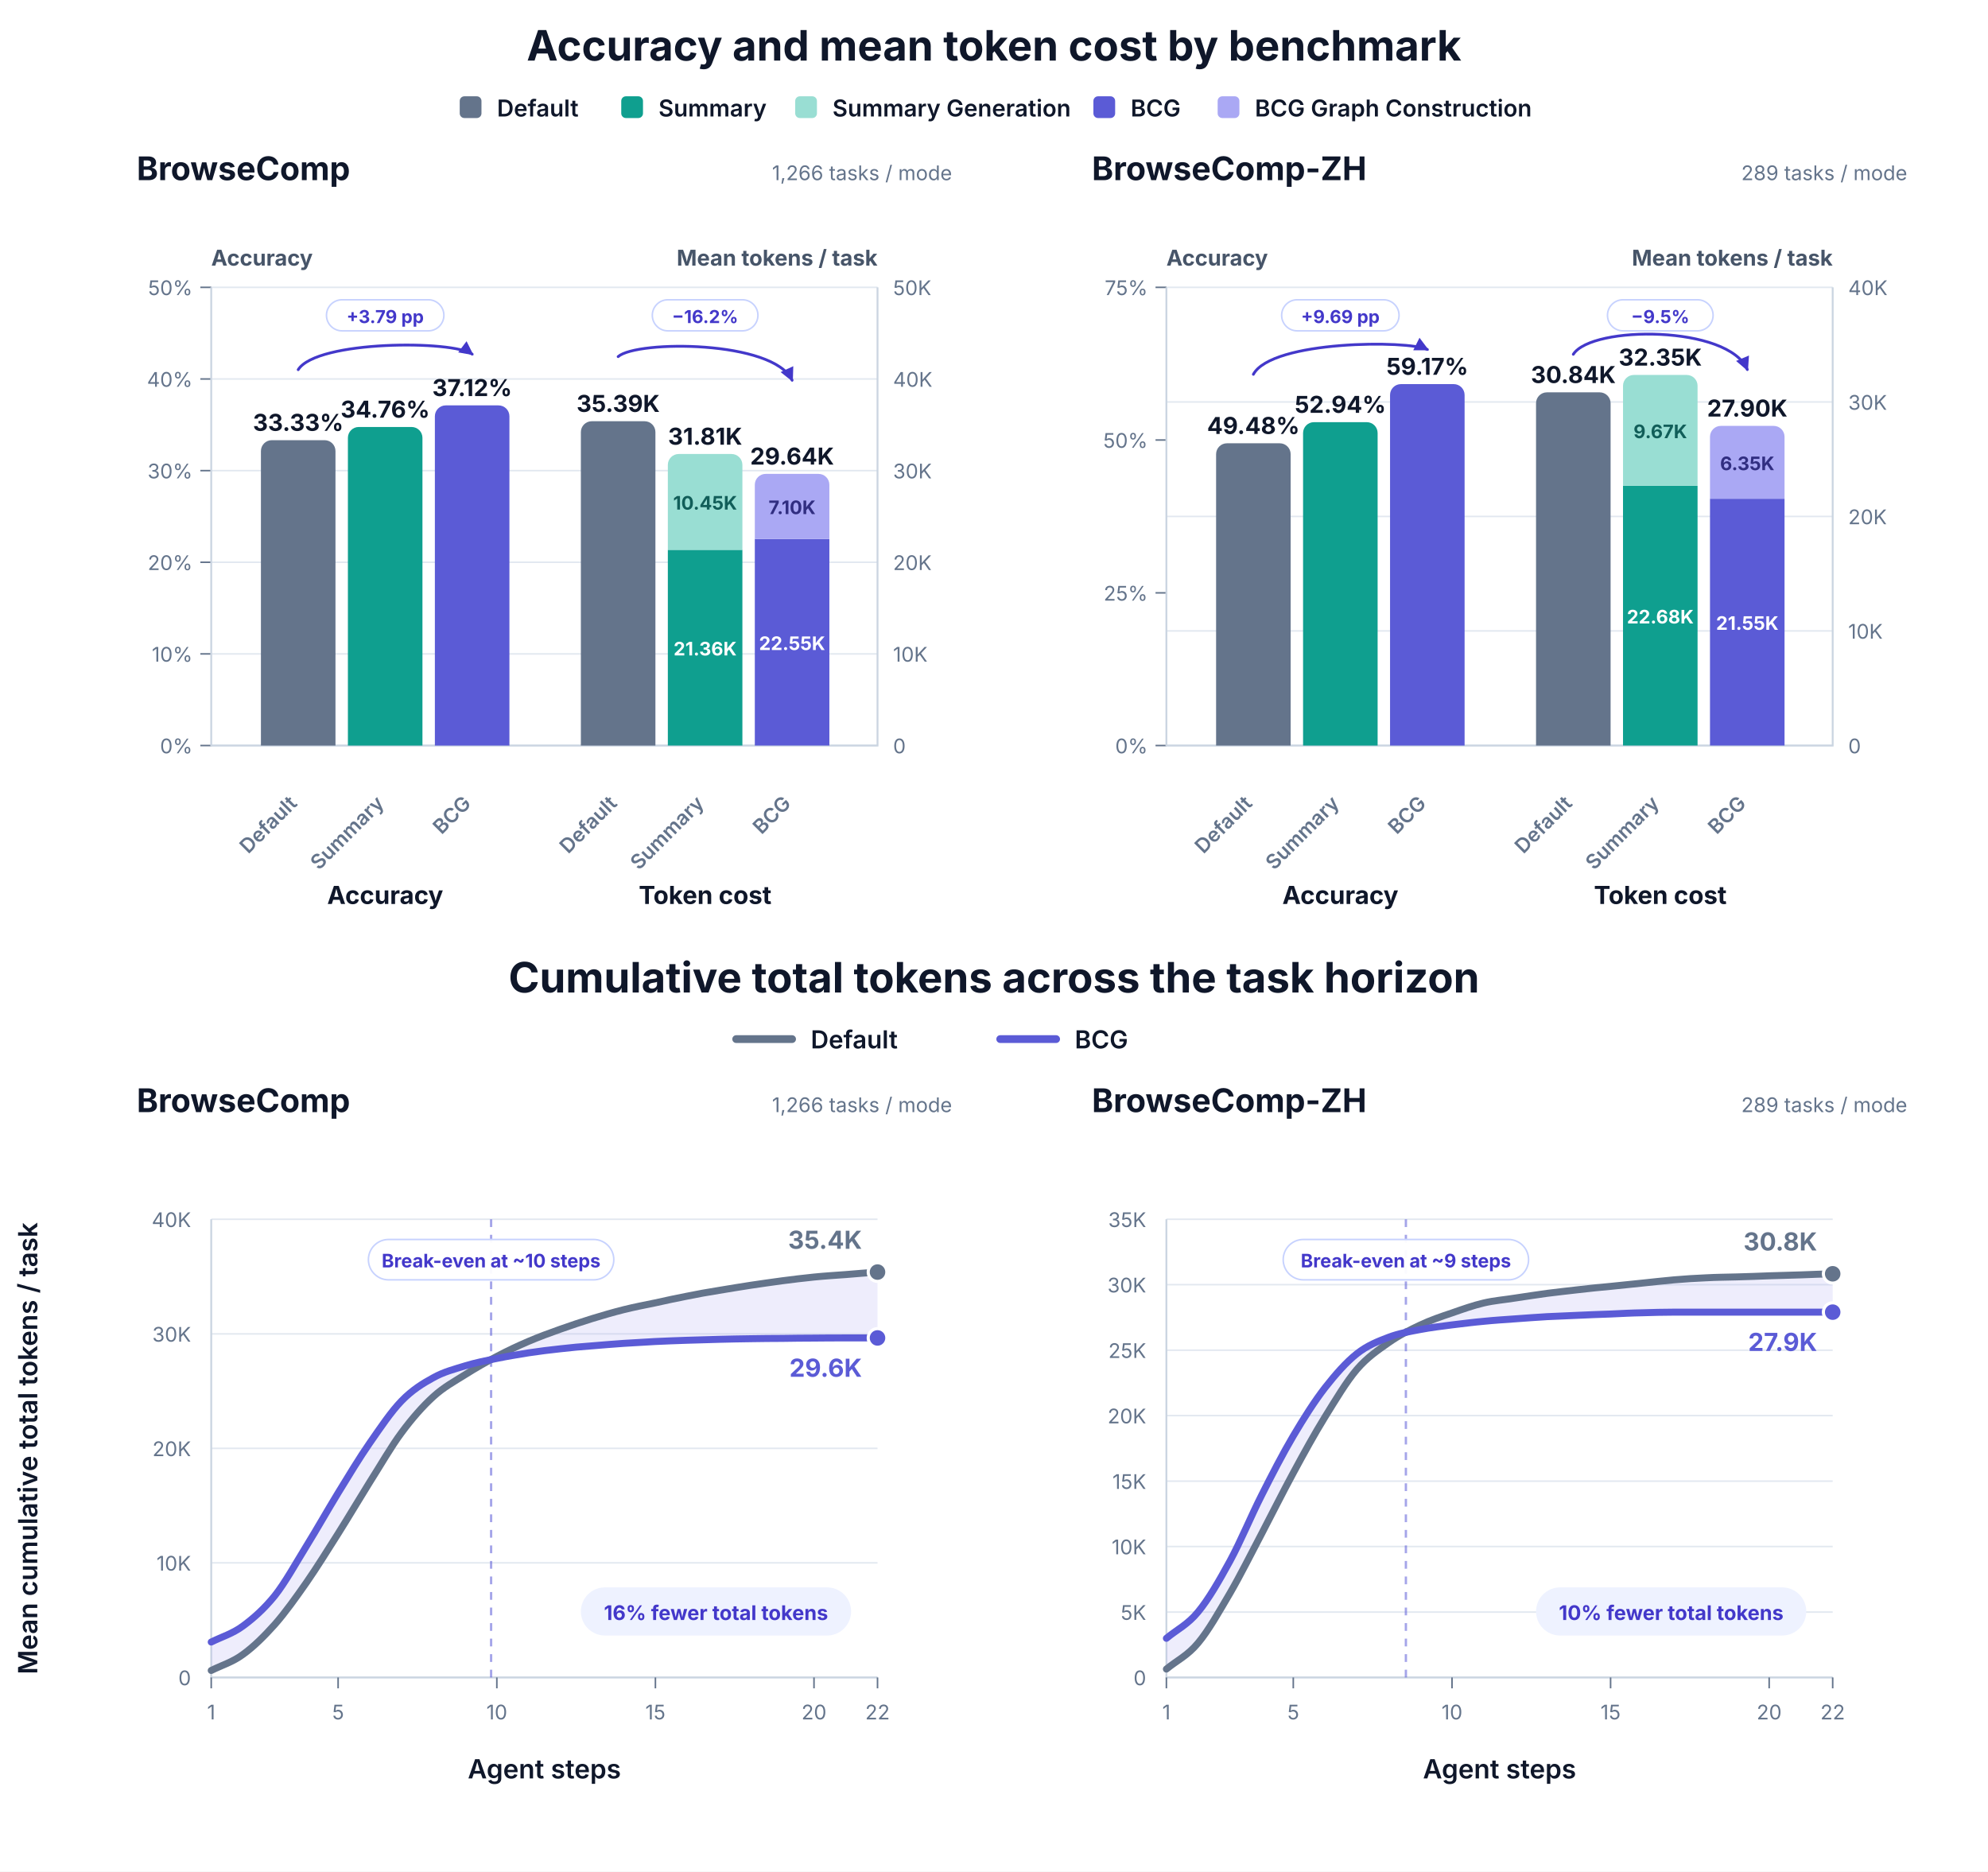
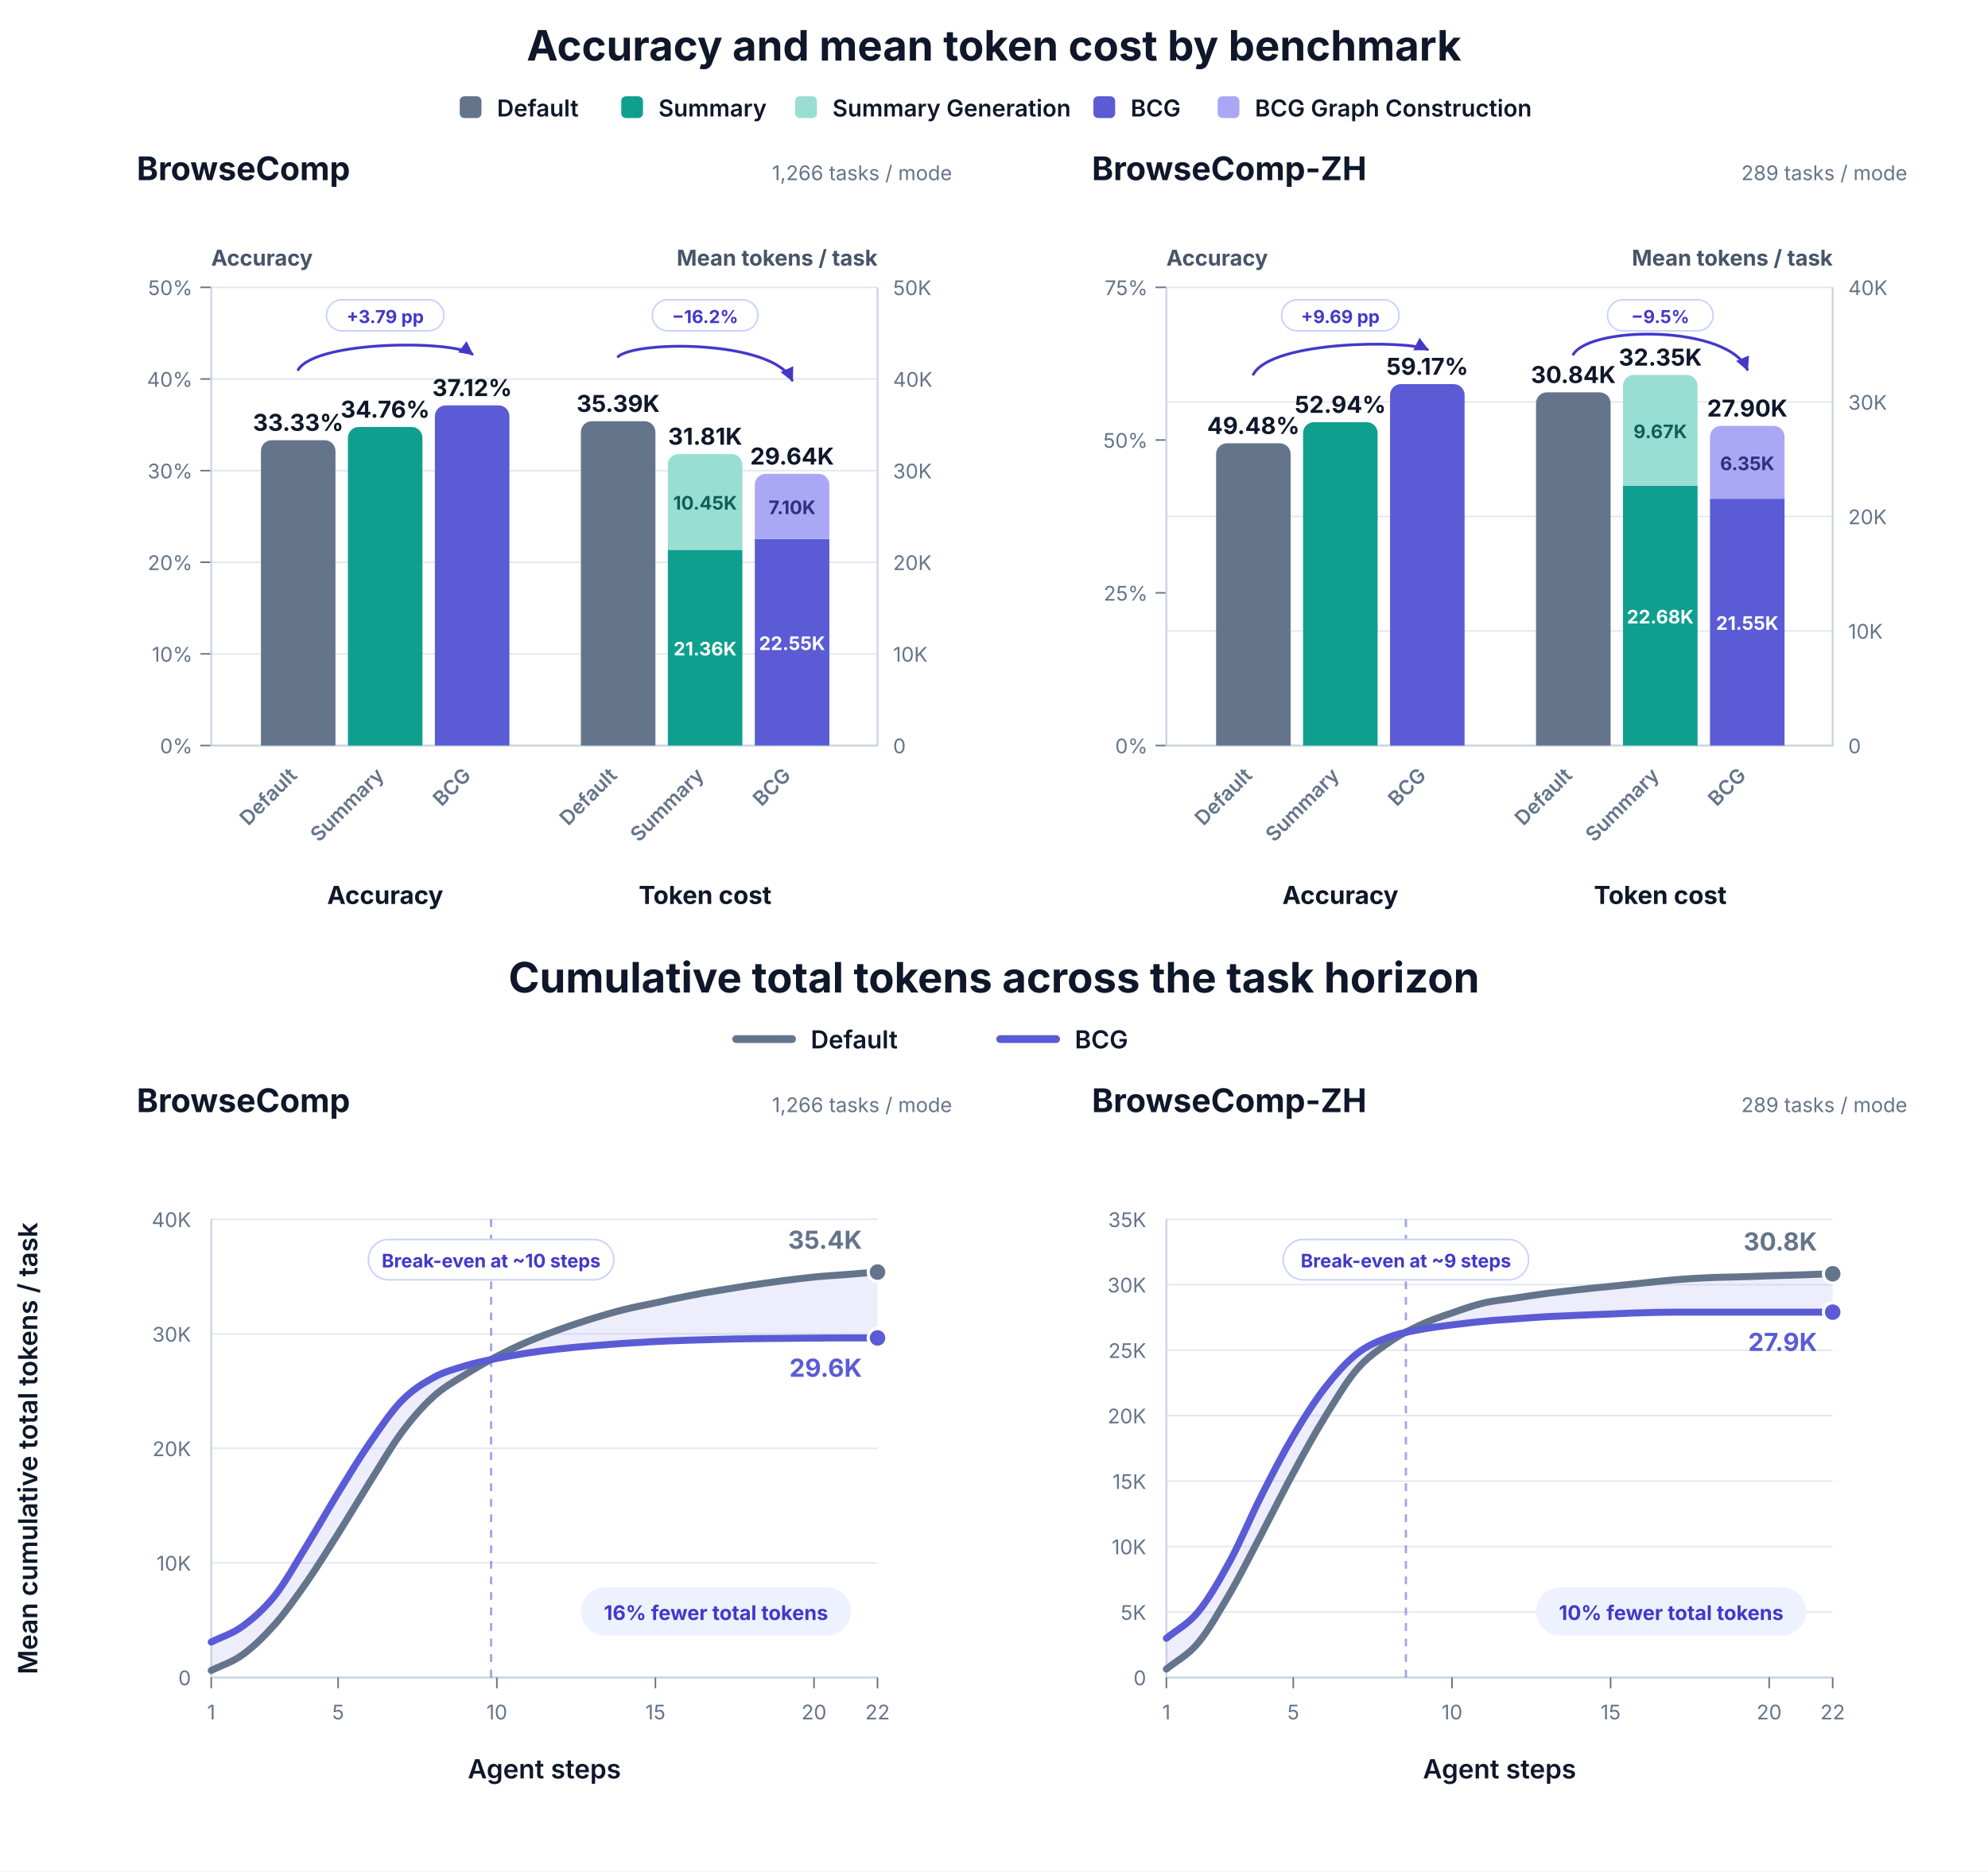
<svg xmlns="http://www.w3.org/2000/svg" width="1280" height="1205" viewBox="0 0 1280 1205" role="img" aria-labelledby="title desc">
  <rect width="1280" height="1205" fill="#ffffff" />
  <g font-family="Inter,Arial,sans-serif">
    <defs>
      <marker id="improvement-arrow" viewBox="0 0 8 8" refX="7" refY="4" markerWidth="5" markerHeight="5" orient="auto">
        <path d="M0 0L8 4L0 8Z" fill="#4338ca" />
      </marker>
    </defs>
    <text x="640" y="39" text-anchor="middle" fill="#0f172a" font-size="27" font-weight="700">Accuracy and mean token cost by benchmark</text>
    <rect x="296" y="62" width="14" height="14" rx="3" fill="#64748b" />
    <text x="320" y="75" fill="#0f172a" font-size="15" font-weight="600">Default</text>
    <rect x="400" y="62" width="14" height="14" rx="3" fill="#0f9f8f" />
    <text x="424" y="75" fill="#0f172a" font-size="15" font-weight="600">Summary</text>
    <rect x="512" y="62" width="14" height="14" rx="3" fill="#99ded3" />
    <text x="536" y="75" fill="#0f172a" font-size="15" font-weight="600">Summary Generation</text>
    <rect x="704" y="62" width="14" height="14" rx="3" fill="#5b5bd6" />
    <text x="728" y="75" fill="#0f172a" font-size="15" font-weight="600">BCG</text>
    <rect x="784" y="62" width="14" height="14" rx="3" fill="#aaa8f4" />
    <text x="808" y="75" fill="#0f172a" font-size="15" font-weight="600">BCG Graph Construction</text>
    <text x="88" y="116" fill="#0f172a" font-size="21" font-weight="700">BrowseComp</text>
    <text x="613" y="116" text-anchor="end" fill="#64748b" font-size="13">1,266 tasks / mode</text>
    <text x="136.0" y="171" fill="#475569" font-size="14" font-weight="700">Accuracy</text>
    <text x="565.0" y="171" text-anchor="end" fill="#475569" font-size="14" font-weight="700">Mean tokens / task</text>
    <path d="M136.0 480.0H565.0" stroke="#e2e8f0" stroke-width="1" />
    <text x="575.0" y="485.0" fill="#64748b" font-size="13">0</text>
    <path d="M136.0 421.0H565.0" stroke="#e2e8f0" stroke-width="1" />
    <text x="575.0" y="426.0" fill="#64748b" font-size="13">10K</text>
    <path d="M136.0 362.0H565.0" stroke="#e2e8f0" stroke-width="1" />
    <text x="575.0" y="367.0" fill="#64748b" font-size="13">20K</text>
    <path d="M136.0 303.0H565.0" stroke="#e2e8f0" stroke-width="1" />
    <text x="575.0" y="308.0" fill="#64748b" font-size="13">30K</text>
    <path d="M136.0 244.0H565.0" stroke="#e2e8f0" stroke-width="1" />
    <text x="575.0" y="249.0" fill="#64748b" font-size="13">40K</text>
    <path d="M136.0 185.0H565.0" stroke="#e2e8f0" stroke-width="1" />
    <text x="575.0" y="190.0" fill="#64748b" font-size="13">50K</text>
    <path d="M129.0 480.0H136.0" stroke="#64748b" stroke-width="1" />
    <text x="124.0" y="485.0" text-anchor="end" fill="#64748b" font-size="13">0%</text>
    <path d="M129.0 421.0H136.0" stroke="#64748b" stroke-width="1" />
    <text x="124.0" y="426.0" text-anchor="end" fill="#64748b" font-size="13">10%</text>
    <path d="M129.0 362.0H136.0" stroke="#64748b" stroke-width="1" />
    <text x="124.0" y="367.0" text-anchor="end" fill="#64748b" font-size="13">20%</text>
    <path d="M129.0 303.0H136.0" stroke="#64748b" stroke-width="1" />
    <text x="124.0" y="308.0" text-anchor="end" fill="#64748b" font-size="13">30%</text>
    <path d="M129.0 244.0H136.0" stroke="#64748b" stroke-width="1" />
    <text x="124.0" y="249.0" text-anchor="end" fill="#64748b" font-size="13">40%</text>
    <path d="M129.0 185.0H136.0" stroke="#64748b" stroke-width="1" />
    <text x="124.0" y="190.0" text-anchor="end" fill="#64748b" font-size="13">50%</text>
    <path d="M136.0 185.0V480.0H565.0V185.0" fill="none" stroke="#cbd5e1" stroke-width="1.2" />
    <path d="M168.0 480.0V290.4a7 7 0 0 1 7 -7h34.0a7 7 0 0 1 7 7V480.0Z" fill="#64748b" />
    <text x="192.0" y="277.4" text-anchor="middle" fill="#0f172a" font-size="15" font-weight="700">33.33%</text>
-     <text x="192.0" y="518.0" text-anchor="end" transform="rotate(-45 192.0 518.0)" fill="#64748b" font-size="13" font-weight="600">Default</text>
+     <text x="192.0" y="500.0" text-anchor="end" transform="rotate(-45 192.0 500.0)" fill="#64748b" font-size="13" font-weight="600">Default</text>
    <path d="M224.0 480.0V281.9a7 7 0 0 1 7 -7h34.0a7 7 0 0 1 7 7V480.0Z" fill="#0f9f8f" />
    <text x="248.0" y="268.9" text-anchor="middle" fill="#0f172a" font-size="15" font-weight="700">34.76%</text>
-     <text x="248.0" y="518.0" text-anchor="end" transform="rotate(-45 248.0 518.0)" fill="#64748b" font-size="13" font-weight="600">Summary</text>
+     <text x="248.0" y="500.0" text-anchor="end" transform="rotate(-45 248.0 500.0)" fill="#64748b" font-size="13" font-weight="600">Summary</text>
    <path d="M280.0 480.0V268.0a7 7 0 0 1 7 -7h34.0a7 7 0 0 1 7 7V480.0Z" fill="#5b5bd6" />
    <text x="304.0" y="255.0" text-anchor="middle" fill="#0f172a" font-size="15" font-weight="700">37.12%</text>
-     <text x="304.0" y="518.0" text-anchor="end" transform="rotate(-45 304.0 518.0)" fill="#64748b" font-size="13" font-weight="600">BCG</text>
+     <text x="304.0" y="500.0" text-anchor="end" transform="rotate(-45 304.0 500.0)" fill="#64748b" font-size="13" font-weight="600">BCG</text>
    <path d="M192.0 238.0 C204.0 219.0, 292.0 219.0, 304.0 228.0" fill="none" stroke="#4338ca" stroke-width="1.8" stroke-linecap="round" marker-end="url(#improvement-arrow)" />
    <rect x="210.2" y="193.0" width="75.6" height="20" rx="10" fill="#ffffff" stroke="#c7d2fe" />
    <text x="248.0" y="208.0" text-anchor="middle" fill="#4338ca" font-size="11.5" font-weight="700">+3.79 pp</text>
    <path d="M374.0 480.0V278.2a7 7 0 0 1 7 -7h34.0a7 7 0 0 1 7 7V480.0Z" fill="#64748b" />
    <text x="398.0" y="265.2" text-anchor="middle" fill="#0f172a" font-size="15" font-weight="700">35.39K</text>
-     <text x="398.0" y="518.0" text-anchor="end" transform="rotate(-45 398.0 518.0)" fill="#64748b" font-size="13" font-weight="600">Default</text>
+     <text x="398.0" y="500.0" text-anchor="end" transform="rotate(-45 398.0 500.0)" fill="#64748b" font-size="13" font-weight="600">Default</text>
    <text x="248.0" y="582" text-anchor="middle" fill="#0f172a" font-size="16" font-weight="700">Accuracy</text>
    <text x="454.0" y="582" text-anchor="middle" fill="#0f172a" font-size="16" font-weight="700">Token cost</text>
    <rect x="430.0" y="354.0" width="48.0" height="126.0" fill="#0f9f8f" />
    <path d="M430.0 354.0V299.3a7 7 0 0 1 7 -7h34.0a7 7 0 0 1 7 7V354.0Z" fill="#99ded3" />
    <text x="454.0" y="286.3" text-anchor="middle" fill="#0f172a" font-size="15" font-weight="700">31.81K</text>
    <text x="454.0" y="422.0" text-anchor="middle" fill="#ffffff" font-size="12" font-weight="700">21.36K</text>
    <text x="454.0" y="328.1" text-anchor="middle" fill="#115e59" font-size="12" font-weight="700">10.45K</text>
-     <text x="454.0" y="518.0" text-anchor="end" transform="rotate(-45 454.0 518.0)" fill="#64748b" font-size="13" font-weight="600">Summary</text>
+     <text x="454.0" y="500.0" text-anchor="end" transform="rotate(-45 454.0 500.0)" fill="#64748b" font-size="13" font-weight="600">Summary</text>
    <rect x="486.0" y="347.0" width="48.0" height="133.0" fill="#5b5bd6" />
    <path d="M486.0 347.0V312.1a7 7 0 0 1 7 -7h34.0a7 7 0 0 1 7 7V347.0Z" fill="#aaa8f4" />
    <text x="510.0" y="299.1" text-anchor="middle" fill="#0f172a" font-size="15" font-weight="700">29.64K</text>
    <text x="510.0" y="418.5" text-anchor="middle" fill="#ffffff" font-size="12" font-weight="700">22.55K</text>
    <text x="510.0" y="331.0" text-anchor="middle" fill="#312e81" font-size="12" font-weight="700">7.10K</text>
-     <text x="510.0" y="518.0" text-anchor="end" transform="rotate(-45 510.0 518.0)" fill="#64748b" font-size="13" font-weight="600">BCG</text>
+     <text x="510.0" y="500.0" text-anchor="end" transform="rotate(-45 510.0 500.0)" fill="#64748b" font-size="13" font-weight="600">BCG</text>
    <path d="M398.0 229.6 C410.0 219.0, 498.0 219.0, 510.0 244.8" fill="none" stroke="#4338ca" stroke-width="1.8" stroke-linecap="round" marker-end="url(#improvement-arrow)" />
    <rect x="420.0" y="193.0" width="68.0" height="20" rx="10" fill="#ffffff" stroke="#c7d2fe" />
    <text x="454.0" y="208.0" text-anchor="middle" fill="#4338ca" font-size="11.5" font-weight="700">−16.2%</text>
    <text x="703" y="116" fill="#0f172a" font-size="21" font-weight="700">BrowseComp-ZH</text>
    <text x="1228" y="116" text-anchor="end" fill="#64748b" font-size="13">289 tasks / mode</text>
    <text x="751.0" y="171" fill="#475569" font-size="14" font-weight="700">Accuracy</text>
    <text x="1180.0" y="171" text-anchor="end" fill="#475569" font-size="14" font-weight="700">Mean tokens / task</text>
    <path d="M751.0 480.0H1180.0" stroke="#e2e8f0" stroke-width="1" />
    <text x="1190.0" y="485.0" fill="#64748b" font-size="13">0</text>
    <path d="M751.0 406.2H1180.0" stroke="#e2e8f0" stroke-width="1" />
    <text x="1190.0" y="411.2" fill="#64748b" font-size="13">10K</text>
    <path d="M751.0 332.5H1180.0" stroke="#e2e8f0" stroke-width="1" />
    <text x="1190.0" y="337.5" fill="#64748b" font-size="13">20K</text>
    <path d="M751.0 258.8H1180.0" stroke="#e2e8f0" stroke-width="1" />
    <text x="1190.0" y="263.8" fill="#64748b" font-size="13">30K</text>
    <path d="M751.0 185.0H1180.0" stroke="#e2e8f0" stroke-width="1" />
    <text x="1190.0" y="190.0" fill="#64748b" font-size="13">40K</text>
    <path d="M744.0 480.0H751.0" stroke="#64748b" stroke-width="1" />
    <text x="739.0" y="485.0" text-anchor="end" fill="#64748b" font-size="13">0%</text>
    <path d="M744.0 381.7H751.0" stroke="#64748b" stroke-width="1" />
    <text x="739.0" y="386.7" text-anchor="end" fill="#64748b" font-size="13">25%</text>
    <path d="M744.0 283.3H751.0" stroke="#64748b" stroke-width="1" />
    <text x="739.0" y="288.3" text-anchor="end" fill="#64748b" font-size="13">50%</text>
    <path d="M744.0 185.0H751.0" stroke="#64748b" stroke-width="1" />
    <text x="739.0" y="190.0" text-anchor="end" fill="#64748b" font-size="13">75%</text>
    <path d="M751.0 185.0V480.0H1180.0V185.0" fill="none" stroke="#cbd5e1" stroke-width="1.2" />
    <path d="M783.0 480.0V292.4a7 7 0 0 1 7 -7h34.0a7 7 0 0 1 7 7V480.0Z" fill="#64748b" />
    <text x="807.0" y="279.4" text-anchor="middle" fill="#0f172a" font-size="15" font-weight="700">49.48%</text>
-     <text x="807.0" y="518.0" text-anchor="end" transform="rotate(-45 807.0 518.0)" fill="#64748b" font-size="13" font-weight="600">Default</text>
+     <text x="807.0" y="500.0" text-anchor="end" transform="rotate(-45 807.0 500.0)" fill="#64748b" font-size="13" font-weight="600">Default</text>
    <path d="M839.0 480.0V278.8a7 7 0 0 1 7 -7h34.0a7 7 0 0 1 7 7V480.0Z" fill="#0f9f8f" />
    <text x="863.0" y="265.8" text-anchor="middle" fill="#0f172a" font-size="15" font-weight="700">52.94%</text>
-     <text x="863.0" y="518.0" text-anchor="end" transform="rotate(-45 863.0 518.0)" fill="#64748b" font-size="13" font-weight="600">Summary</text>
+     <text x="863.0" y="500.0" text-anchor="end" transform="rotate(-45 863.0 500.0)" fill="#64748b" font-size="13" font-weight="600">Summary</text>
    <path d="M895.0 480.0V254.3a7 7 0 0 1 7 -7h34.0a7 7 0 0 1 7 7V480.0Z" fill="#5b5bd6" />
    <text x="919.0" y="241.3" text-anchor="middle" fill="#0f172a" font-size="15" font-weight="700">59.17%</text>
-     <text x="919.0" y="518.0" text-anchor="end" transform="rotate(-45 919.0 518.0)" fill="#64748b" font-size="13" font-weight="600">BCG</text>
+     <text x="919.0" y="500.0" text-anchor="end" transform="rotate(-45 919.0 500.0)" fill="#64748b" font-size="13" font-weight="600">BCG</text>
    <path d="M807.0 241.0 C819.0 219.0, 907.0 219.0, 919.0 225.0" fill="none" stroke="#4338ca" stroke-width="1.8" stroke-linecap="round" marker-end="url(#improvement-arrow)" />
    <rect x="825.2" y="193.0" width="75.6" height="20" rx="10" fill="#ffffff" stroke="#c7d2fe" />
    <text x="863.0" y="208.0" text-anchor="middle" fill="#4338ca" font-size="11.5" font-weight="700">+9.69 pp</text>
    <path d="M989.0 480.0V259.6a7 7 0 0 1 7 -7h34.0a7 7 0 0 1 7 7V480.0Z" fill="#64748b" />
    <text x="1013.0" y="246.6" text-anchor="middle" fill="#0f172a" font-size="15" font-weight="700">30.84K</text>
-     <text x="1013.0" y="518.0" text-anchor="end" transform="rotate(-45 1013.0 518.0)" fill="#64748b" font-size="13" font-weight="600">Default</text>
+     <text x="1013.0" y="500.0" text-anchor="end" transform="rotate(-45 1013.0 500.0)" fill="#64748b" font-size="13" font-weight="600">Default</text>
    <text x="863.0" y="582" text-anchor="middle" fill="#0f172a" font-size="16" font-weight="700">Accuracy</text>
    <text x="1069.0" y="582" text-anchor="middle" fill="#0f172a" font-size="16" font-weight="700">Token cost</text>
    <rect x="1045.0" y="312.8" width="48.0" height="167.2" fill="#0f9f8f" />
    <path d="M1045.0 312.8V248.4a7 7 0 0 1 7 -7h34.0a7 7 0 0 1 7 7V312.8Z" fill="#99ded3" />
    <text x="1069.0" y="235.4" text-anchor="middle" fill="#0f172a" font-size="15" font-weight="700">32.35K</text>
    <text x="1069.0" y="401.4" text-anchor="middle" fill="#ffffff" font-size="12" font-weight="700">22.68K</text>
    <text x="1069.0" y="282.1" text-anchor="middle" fill="#115e59" font-size="12" font-weight="700">9.67K</text>
-     <text x="1069.0" y="518.0" text-anchor="end" transform="rotate(-45 1069.0 518.0)" fill="#64748b" font-size="13" font-weight="600">Summary</text>
+     <text x="1069.0" y="500.0" text-anchor="end" transform="rotate(-45 1069.0 500.0)" fill="#64748b" font-size="13" font-weight="600">Summary</text>
    <rect x="1101.0" y="321.1" width="48.0" height="158.9" fill="#5b5bd6" />
    <path d="M1101.0 321.1V281.2a7 7 0 0 1 7 -7h34.0a7 7 0 0 1 7 7V321.1Z" fill="#aaa8f4" />
    <text x="1125.0" y="268.2" text-anchor="middle" fill="#0f172a" font-size="15" font-weight="700">27.90K</text>
    <text x="1125.0" y="405.5" text-anchor="middle" fill="#ffffff" font-size="12" font-weight="700">21.55K</text>
    <text x="1125.0" y="302.7" text-anchor="middle" fill="#312e81" font-size="12" font-weight="700">6.35K</text>
-     <text x="1125.0" y="518.0" text-anchor="end" transform="rotate(-45 1125.0 518.0)" fill="#64748b" font-size="13" font-weight="600">BCG</text>
+     <text x="1125.0" y="500.0" text-anchor="end" transform="rotate(-45 1125.0 500.0)" fill="#64748b" font-size="13" font-weight="600">BCG</text>
    <path d="M1013.0 228.1 C1025.0 209.4, 1113.0 209.4, 1125.0 237.9" fill="none" stroke="#4338ca" stroke-width="1.8" stroke-linecap="round" marker-end="url(#improvement-arrow)" />
    <rect x="1035.0" y="193.0" width="68.0" height="20" rx="10" fill="#ffffff" stroke="#c7d2fe" />
    <text x="1069.0" y="208.0" text-anchor="middle" fill="#4338ca" font-size="11.5" font-weight="700">−9.5%</text>
  </g>
  <g font-family="Inter,Arial,sans-serif" transform="translate(0 600)">
    <text x="640" y="39" text-anchor="middle" fill="#0f172a" font-size="27" font-weight="700">Cumulative total tokens across the task horizon</text>
    <path d="M474 69H510" stroke="#64748b" stroke-width="5" stroke-linecap="round" />
    <text x="522" y="75" fill="#0f172a" font-size="16" font-weight="600">Default</text>
    <path d="M644 69H680" stroke="#5b5bd6" stroke-width="5" stroke-linecap="round" />
    <text x="692" y="75" fill="#0f172a" font-size="16" font-weight="600">BCG</text>
    <text x="24" y="332.5" transform="rotate(-90 24 332.5)" text-anchor="middle" fill="#0f172a" font-size="17" font-weight="600">Mean cumulative total tokens / task</text>
    <text x="88" y="116" fill="#0f172a" font-size="21" font-weight="700">BrowseComp</text>
    <text x="613" y="116" text-anchor="end" fill="#64748b" font-size="13">1,266 tasks / mode</text>
    <path d="M136.0 480.0H565.0" stroke="#e2e8f0" stroke-width="1" />
    <text x="123.0" y="485.0" text-anchor="end" fill="#64748b" font-size="13">0</text>
    <path d="M136.0 406.2H565.0" stroke="#e2e8f0" stroke-width="1" />
    <text x="123.0" y="411.2" text-anchor="end" fill="#64748b" font-size="13">10K</text>
    <path d="M136.0 332.5H565.0" stroke="#e2e8f0" stroke-width="1" />
    <text x="123.0" y="337.5" text-anchor="end" fill="#64748b" font-size="13">20K</text>
    <path d="M136.0 258.8H565.0" stroke="#e2e8f0" stroke-width="1" />
    <text x="123.0" y="263.8" text-anchor="end" fill="#64748b" font-size="13">30K</text>
    <path d="M136.0 185.0H565.0" stroke="#e2e8f0" stroke-width="1" />
    <text x="123.0" y="190.0" text-anchor="end" fill="#64748b" font-size="13">40K</text>
    <path d="M136.0 185.0V480.0H565.0" fill="none" stroke="#cbd5e1" stroke-width="1.2" />
    <path d="M136.0 480.0v7" stroke="#64748b" stroke-width="1" />
    <text x="136.0" y="507.0" text-anchor="middle" fill="#64748b" font-size="13">1</text>
    <path d="M217.7 480.0v7" stroke="#64748b" stroke-width="1" />
    <text x="217.7" y="507.0" text-anchor="middle" fill="#64748b" font-size="13">5</text>
    <path d="M319.9 480.0v7" stroke="#64748b" stroke-width="1" />
    <text x="319.9" y="507.0" text-anchor="middle" fill="#64748b" font-size="13">10</text>
    <path d="M422.0 480.0v7" stroke="#64748b" stroke-width="1" />
    <text x="422.0" y="507.0" text-anchor="middle" fill="#64748b" font-size="13">15</text>
    <path d="M524.1 480.0v7" stroke="#64748b" stroke-width="1" />
    <text x="524.1" y="507.0" text-anchor="middle" fill="#64748b" font-size="13">20</text>
    <path d="M565.0 480.0v7" stroke="#64748b" stroke-width="1" />
    <text x="565.0" y="507.0" text-anchor="middle" fill="#64748b" font-size="13">22</text>
    <path d="M316.2 185.0V480.0" stroke="#5b5bd6" stroke-opacity="0.55" stroke-width="1.5" stroke-dasharray="5 5" />
    <rect x="237.2" y="198.0" width="158" height="26" rx="13" fill="#ffffff" fill-opacity="0.94" stroke="#c7d2fe" />
    <text x="316.2" y="216.0" text-anchor="middle" fill="#4338ca" font-size="12" font-weight="700">Break-even at ~10 steps</text>
    <path d="M136.0,475.5 C142.8,472.1 149.6,470.2 156.4,465.2 C163.2,460.3 170.0,453.6 176.9,445.9 C183.7,438.2 190.5,428.6 197.3,418.9 C204.1,409.1 210.9,398.1 217.7,387.4 C224.5,376.6 231.3,365.1 238.1,354.2 C245.0,343.4 251.8,331.4 258.6,322.3 C265.4,313.1 272.2,305.4 279.0,299.2 C285.8,293.0 292.6,289.4 299.4,285.1 C306.2,280.8 313.0,276.9 319.9,273.3 C326.7,269.7 333.5,266.5 340.3,263.6 C347.1,260.7 353.9,258.2 360.7,255.8 C367.5,253.4 374.3,251.1 381.1,249.0 C388.0,246.9 394.8,244.9 401.6,243.2 C408.4,241.5 415.2,240.2 422.0,238.8 C428.8,237.3 435.6,235.8 442.4,234.5 C449.2,233.1 456.0,231.9 462.9,230.8 C469.7,229.6 476.5,228.6 483.3,227.5 C490.1,226.5 496.9,225.5 503.7,224.6 C510.5,223.7 517.3,222.9 524.1,222.2 C531.0,221.5 537.8,221.1 544.6,220.6 C551.4,220.0 558.2,219.5 565.0,219.0 L565.0,261.4 C558.2,261.4 551.4,261.4 544.6,261.4 C537.8,261.4 531.0,261.4 524.1,261.5 C517.3,261.5 510.5,261.6 503.7,261.7 C496.9,261.7 490.1,261.8 483.3,261.9 C476.5,262.0 469.7,262.1 462.9,262.3 C456.0,262.5 449.2,262.7 442.4,262.9 C435.6,263.1 428.8,263.4 422.0,263.7 C415.2,264.1 408.4,264.5 401.6,264.9 C394.8,265.4 388.0,265.9 381.1,266.5 C374.3,267.0 367.5,267.6 360.7,268.4 C353.9,269.1 347.1,270.0 340.3,271.0 C333.5,272.1 326.7,273.2 319.9,274.6 C313.0,276.0 306.2,277.3 299.4,279.4 C292.6,281.5 285.8,283.2 279.0,287.0 C272.2,290.7 265.4,294.9 258.6,301.9 C251.8,308.9 245.0,319.1 238.1,329.0 C231.3,338.8 224.5,350.1 217.7,361.2 C210.9,372.3 204.1,384.4 197.3,395.4 C190.5,406.4 183.7,418.8 176.9,427.4 C170.0,435.9 163.2,441.9 156.4,446.9 C149.6,451.9 142.8,453.8 136.0,457.2 Z" fill="#aaa8f4" fill-opacity="0.20" />
    <path d="M136.0,475.5 C142.8,472.1 149.6,470.2 156.4,465.2 C163.2,460.3 170.0,453.6 176.9,445.9 C183.7,438.2 190.5,428.6 197.3,418.9 C204.1,409.1 210.9,398.1 217.7,387.4 C224.5,376.6 231.3,365.1 238.1,354.2 C245.0,343.4 251.8,331.4 258.6,322.3 C265.4,313.1 272.2,305.4 279.0,299.2 C285.8,293.0 292.6,289.4 299.4,285.1 C306.2,280.8 313.0,276.9 319.9,273.3 C326.7,269.7 333.5,266.5 340.3,263.6 C347.1,260.7 353.9,258.2 360.7,255.8 C367.5,253.4 374.3,251.1 381.1,249.0 C388.0,246.9 394.8,244.9 401.6,243.2 C408.4,241.5 415.2,240.2 422.0,238.8 C428.8,237.3 435.6,235.8 442.4,234.5 C449.2,233.1 456.0,231.9 462.9,230.8 C469.7,229.6 476.5,228.6 483.3,227.5 C490.1,226.5 496.9,225.5 503.7,224.6 C510.5,223.7 517.3,222.9 524.1,222.2 C531.0,221.5 537.8,221.1 544.6,220.6 C551.4,220.0 558.2,219.5 565.0,219.0" fill="none" stroke="#64748b" stroke-width="4.5" stroke-linecap="round" />
    <path d="M136.0,457.2 C142.8,453.8 149.6,451.9 156.4,446.9 C163.2,441.9 170.0,435.9 176.9,427.4 C183.7,418.8 190.5,406.4 197.3,395.4 C204.1,384.4 210.9,372.3 217.7,361.2 C224.5,350.1 231.3,338.8 238.1,329.0 C245.0,319.1 251.8,308.9 258.6,301.9 C265.4,294.9 272.2,290.7 279.0,287.0 C285.8,283.2 292.6,281.5 299.4,279.4 C306.2,277.3 313.0,276.0 319.9,274.6 C326.7,273.2 333.5,272.1 340.3,271.0 C347.1,270.0 353.9,269.1 360.7,268.4 C367.5,267.6 374.3,267.0 381.1,266.5 C388.0,265.9 394.8,265.4 401.6,264.9 C408.4,264.5 415.2,264.1 422.0,263.7 C428.8,263.4 435.6,263.1 442.4,262.9 C449.2,262.7 456.0,262.5 462.9,262.3 C469.7,262.1 476.5,262.0 483.3,261.9 C490.1,261.8 496.9,261.7 503.7,261.7 C510.5,261.6 517.3,261.5 524.1,261.5 C531.0,261.4 537.8,261.4 544.6,261.4 C551.4,261.4 558.2,261.4 565.0,261.4" fill="none" stroke="#5b5bd6" stroke-width="4.5" stroke-linecap="round" />
    <circle cx="565.0" cy="219.0" r="6" fill="#64748b" stroke="#ffffff" stroke-width="2" />
    <text x="555.0" y="204.0" text-anchor="end" fill="#64748b" font-size="16" font-weight="700">35.4K</text>
    <circle cx="565.0" cy="261.4" r="6" fill="#5b5bd6" stroke="#ffffff" stroke-width="2" />
    <text x="555.0" y="286.4" text-anchor="end" fill="#5b5bd6" font-size="16" font-weight="700">29.6K</text>
    <rect x="374.0" y="422.0" width="174" height="31" rx="15.5" fill="#eef2ff" />
    <text x="461.0" y="443.0" text-anchor="middle" fill="#4338ca" font-size="13" font-weight="700">16% fewer total tokens</text>
    <text x="350.5" y="545" text-anchor="middle" fill="#0f172a" font-size="17" font-weight="600">Agent steps</text>
    <text x="703" y="116" fill="#0f172a" font-size="21" font-weight="700">BrowseComp-ZH</text>
    <text x="1228" y="116" text-anchor="end" fill="#64748b" font-size="13">289 tasks / mode</text>
    <path d="M751.0 480.0H1180.0" stroke="#e2e8f0" stroke-width="1" />
    <text x="738.0" y="485.0" text-anchor="end" fill="#64748b" font-size="13">0</text>
    <path d="M751.0 437.9H1180.0" stroke="#e2e8f0" stroke-width="1" />
    <text x="738.0" y="442.9" text-anchor="end" fill="#64748b" font-size="13">5K</text>
    <path d="M751.0 395.7H1180.0" stroke="#e2e8f0" stroke-width="1" />
    <text x="738.0" y="400.7" text-anchor="end" fill="#64748b" font-size="13">10K</text>
    <path d="M751.0 353.6H1180.0" stroke="#e2e8f0" stroke-width="1" />
    <text x="738.0" y="358.6" text-anchor="end" fill="#64748b" font-size="13">15K</text>
    <path d="M751.0 311.4H1180.0" stroke="#e2e8f0" stroke-width="1" />
    <text x="738.0" y="316.4" text-anchor="end" fill="#64748b" font-size="13">20K</text>
    <path d="M751.0 269.3H1180.0" stroke="#e2e8f0" stroke-width="1" />
    <text x="738.0" y="274.3" text-anchor="end" fill="#64748b" font-size="13">25K</text>
    <path d="M751.0 227.1H1180.0" stroke="#e2e8f0" stroke-width="1" />
    <text x="738.0" y="232.1" text-anchor="end" fill="#64748b" font-size="13">30K</text>
    <path d="M751.0 185.0H1180.0" stroke="#e2e8f0" stroke-width="1" />
    <text x="738.0" y="190.0" text-anchor="end" fill="#64748b" font-size="13">35K</text>
    <path d="M751.0 185.0V480.0H1180.0" fill="none" stroke="#cbd5e1" stroke-width="1.2" />
    <path d="M751.0 480.0v7" stroke="#64748b" stroke-width="1" />
    <text x="751.0" y="507.0" text-anchor="middle" fill="#64748b" font-size="13">1</text>
    <path d="M832.7 480.0v7" stroke="#64748b" stroke-width="1" />
    <text x="832.7" y="507.0" text-anchor="middle" fill="#64748b" font-size="13">5</text>
    <path d="M934.9 480.0v7" stroke="#64748b" stroke-width="1" />
    <text x="934.9" y="507.0" text-anchor="middle" fill="#64748b" font-size="13">10</text>
    <path d="M1037.0 480.0v7" stroke="#64748b" stroke-width="1" />
    <text x="1037.0" y="507.0" text-anchor="middle" fill="#64748b" font-size="13">15</text>
    <path d="M1139.1 480.0v7" stroke="#64748b" stroke-width="1" />
    <text x="1139.1" y="507.0" text-anchor="middle" fill="#64748b" font-size="13">20</text>
    <path d="M1180.0 480.0v7" stroke="#64748b" stroke-width="1" />
    <text x="1180.0" y="507.0" text-anchor="middle" fill="#64748b" font-size="13">22</text>
    <path d="M905.2 185.0V480.0" stroke="#5b5bd6" stroke-opacity="0.55" stroke-width="1.5" stroke-dasharray="5 5" />
    <rect x="826.2" y="198.0" width="158" height="26" rx="13" fill="#ffffff" fill-opacity="0.94" stroke="#c7d2fe" />
    <text x="905.2" y="216.0" text-anchor="middle" fill="#4338ca" font-size="12" font-weight="700">Break-even at ~9 steps</text>
    <path d="M751.0,474.6 C757.8,469.0 764.6,466.0 771.4,457.8 C778.2,449.7 785.0,437.5 791.9,425.8 C798.7,414.1 805.5,400.4 812.3,387.5 C819.1,374.5 825.9,360.8 832.7,348.3 C839.5,335.7 846.3,323.3 853.1,312.3 C860.0,301.2 866.8,289.7 873.6,281.7 C880.4,273.8 887.2,269.3 894.0,264.5 C900.8,259.7 907.6,256.3 914.4,253.1 C921.2,249.9 928.0,247.6 934.9,245.3 C941.7,242.9 948.5,240.5 955.3,238.9 C962.1,237.3 968.9,236.8 975.7,235.7 C982.5,234.7 989.3,233.6 996.1,232.7 C1003.0,231.8 1009.8,231.1 1016.6,230.3 C1023.4,229.5 1030.2,228.8 1037.0,228.2 C1043.8,227.5 1050.6,226.8 1057.4,226.1 C1064.2,225.4 1071.0,224.6 1077.9,224.0 C1084.7,223.4 1091.5,223.0 1098.3,222.7 C1105.1,222.3 1111.9,222.3 1118.7,222.1 C1125.5,221.9 1132.3,221.7 1139.1,221.4 C1146.0,221.2 1152.8,221.0 1159.6,220.8 C1166.4,220.5 1173.2,220.3 1180.0,220.1 L1180.0,244.8 C1173.2,244.8 1166.4,244.8 1159.6,244.8 C1152.8,244.8 1146.0,244.8 1139.1,244.8 C1132.3,244.8 1125.5,244.8 1118.7,244.8 C1111.9,244.8 1105.1,244.8 1098.3,244.8 C1091.5,244.8 1084.7,244.8 1077.9,244.8 C1071.0,244.8 1064.2,245.0 1057.4,245.2 C1050.6,245.3 1043.8,245.7 1037.0,246.0 C1030.2,246.2 1023.4,246.5 1016.6,246.8 C1009.8,247.1 1003.0,247.4 996.1,247.7 C989.3,248.1 982.5,248.6 975.7,249.1 C968.9,249.6 962.1,250.0 955.3,250.7 C948.5,251.3 941.7,252.2 934.9,253.0 C928.0,253.9 921.2,254.7 914.4,256.0 C907.6,257.3 900.8,258.4 894.0,261.0 C887.2,263.6 880.4,266.2 873.6,271.6 C866.8,277.0 860.0,284.7 853.1,293.5 C846.3,302.3 839.5,313.0 832.7,324.5 C825.9,336.0 819.1,349.2 812.3,362.7 C805.5,376.1 798.7,392.6 791.9,405.1 C785.0,417.7 778.2,429.6 771.4,437.8 C764.6,446.1 757.8,449.1 751.0,454.8 Z" fill="#aaa8f4" fill-opacity="0.20" />
    <path d="M751.0,474.6 C757.8,469.0 764.6,466.0 771.4,457.8 C778.2,449.7 785.0,437.5 791.9,425.8 C798.7,414.1 805.5,400.4 812.3,387.5 C819.1,374.5 825.9,360.8 832.7,348.3 C839.5,335.7 846.3,323.3 853.1,312.3 C860.0,301.2 866.8,289.7 873.6,281.7 C880.4,273.8 887.2,269.3 894.0,264.5 C900.8,259.7 907.6,256.3 914.4,253.1 C921.2,249.9 928.0,247.6 934.9,245.3 C941.7,242.9 948.5,240.5 955.3,238.9 C962.1,237.3 968.9,236.8 975.7,235.7 C982.5,234.7 989.3,233.6 996.1,232.7 C1003.0,231.8 1009.8,231.1 1016.6,230.3 C1023.4,229.5 1030.2,228.8 1037.0,228.2 C1043.8,227.5 1050.6,226.8 1057.4,226.1 C1064.2,225.4 1071.0,224.6 1077.9,224.0 C1084.7,223.4 1091.5,223.0 1098.3,222.7 C1105.1,222.3 1111.9,222.3 1118.7,222.1 C1125.5,221.9 1132.3,221.7 1139.1,221.4 C1146.0,221.2 1152.8,221.0 1159.6,220.8 C1166.4,220.5 1173.2,220.3 1180.0,220.1" fill="none" stroke="#64748b" stroke-width="4.5" stroke-linecap="round" />
    <path d="M751.0,454.8 C757.8,449.1 764.6,446.1 771.4,437.8 C778.2,429.6 785.0,417.7 791.9,405.1 C798.7,392.6 805.5,376.1 812.3,362.7 C819.1,349.2 825.9,336.0 832.7,324.5 C839.5,313.0 846.3,302.3 853.1,293.5 C860.0,284.7 866.8,277.0 873.6,271.6 C880.4,266.2 887.2,263.6 894.0,261.0 C900.8,258.4 907.6,257.3 914.4,256.0 C921.2,254.7 928.0,253.9 934.9,253.0 C941.7,252.2 948.5,251.3 955.3,250.7 C962.1,250.0 968.9,249.6 975.7,249.1 C982.5,248.6 989.3,248.1 996.1,247.7 C1003.0,247.4 1009.8,247.1 1016.6,246.8 C1023.4,246.5 1030.2,246.2 1037.0,246.0 C1043.8,245.7 1050.6,245.3 1057.4,245.2 C1064.2,245.0 1071.0,244.8 1077.9,244.8 C1084.7,244.8 1091.5,244.8 1098.3,244.8 C1105.1,244.8 1111.9,244.8 1118.7,244.8 C1125.5,244.8 1132.3,244.8 1139.1,244.8 C1146.0,244.8 1152.8,244.8 1159.6,244.8 C1166.4,244.8 1173.2,244.8 1180.0,244.8" fill="none" stroke="#5b5bd6" stroke-width="4.5" stroke-linecap="round" />
    <circle cx="1180.0" cy="220.1" r="6" fill="#64748b" stroke="#ffffff" stroke-width="2" />
    <text x="1170.0" y="205.1" text-anchor="end" fill="#64748b" font-size="16" font-weight="700">30.8K</text>
    <circle cx="1180.0" cy="244.8" r="6" fill="#5b5bd6" stroke="#ffffff" stroke-width="2" />
    <text x="1170.0" y="269.8" text-anchor="end" fill="#5b5bd6" font-size="16" font-weight="700">27.9K</text>
    <rect x="989.0" y="422.0" width="174" height="31" rx="15.5" fill="#eef2ff" />
    <text x="1076.0" y="443.0" text-anchor="middle" fill="#4338ca" font-size="13" font-weight="700">10% fewer total tokens</text>
    <text x="965.5" y="545" text-anchor="middle" fill="#0f172a" font-size="17" font-weight="600">Agent steps</text>
  </g>
</svg>
